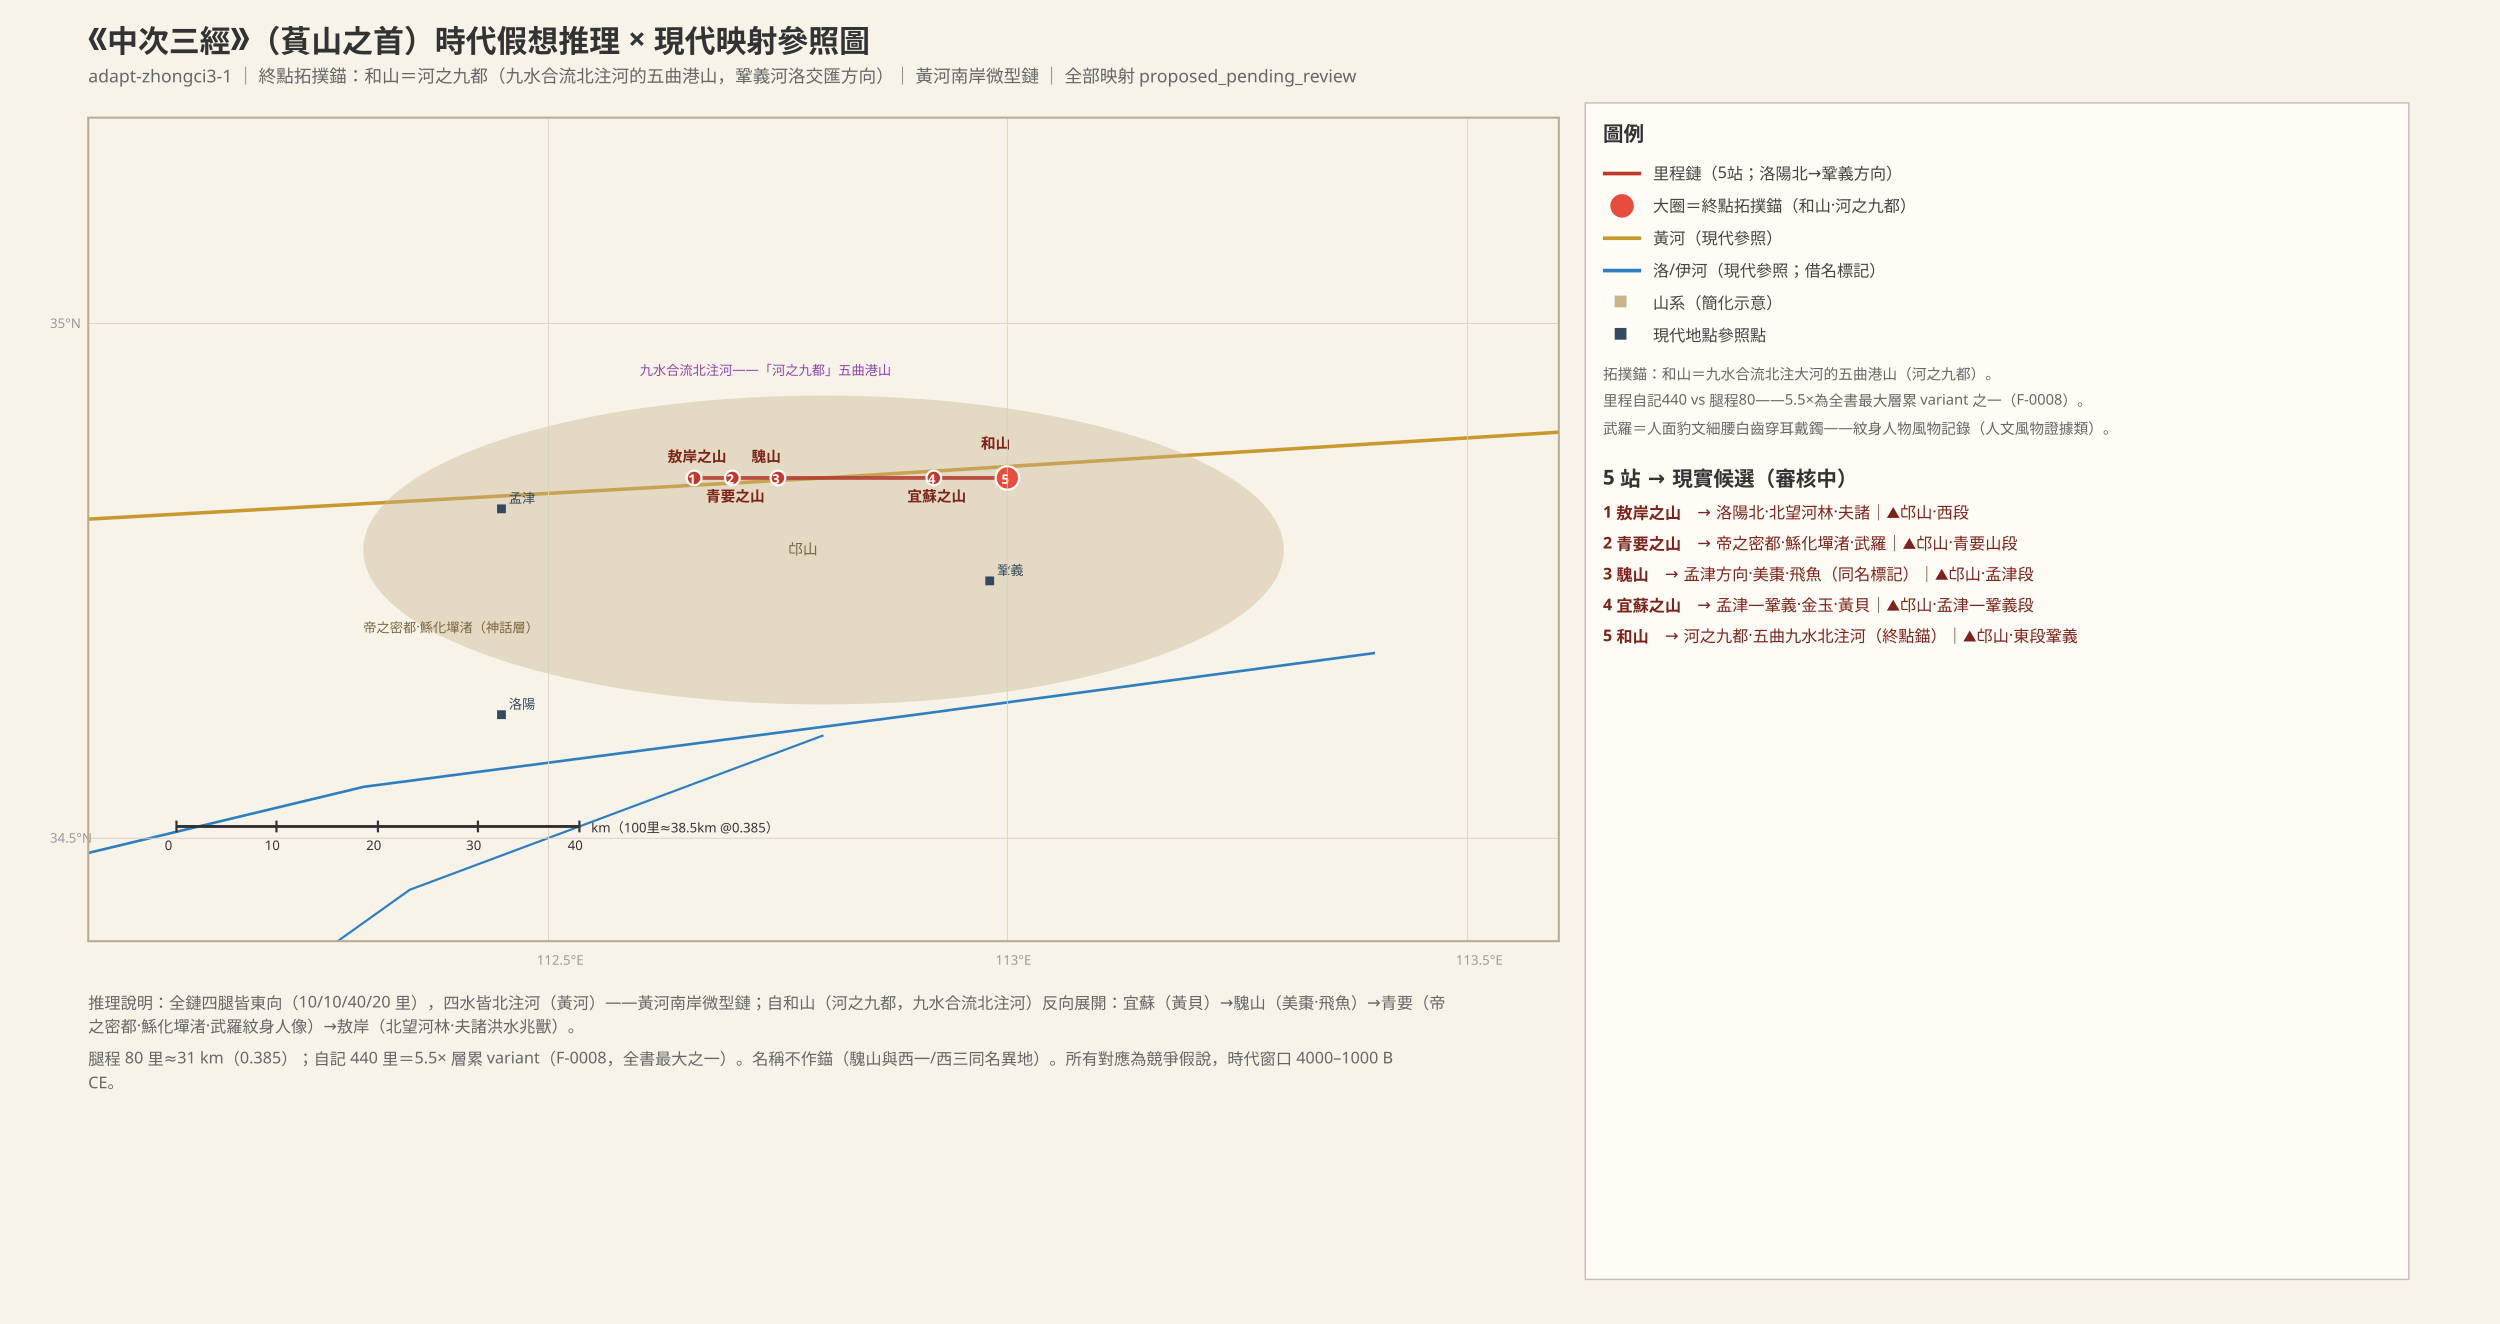
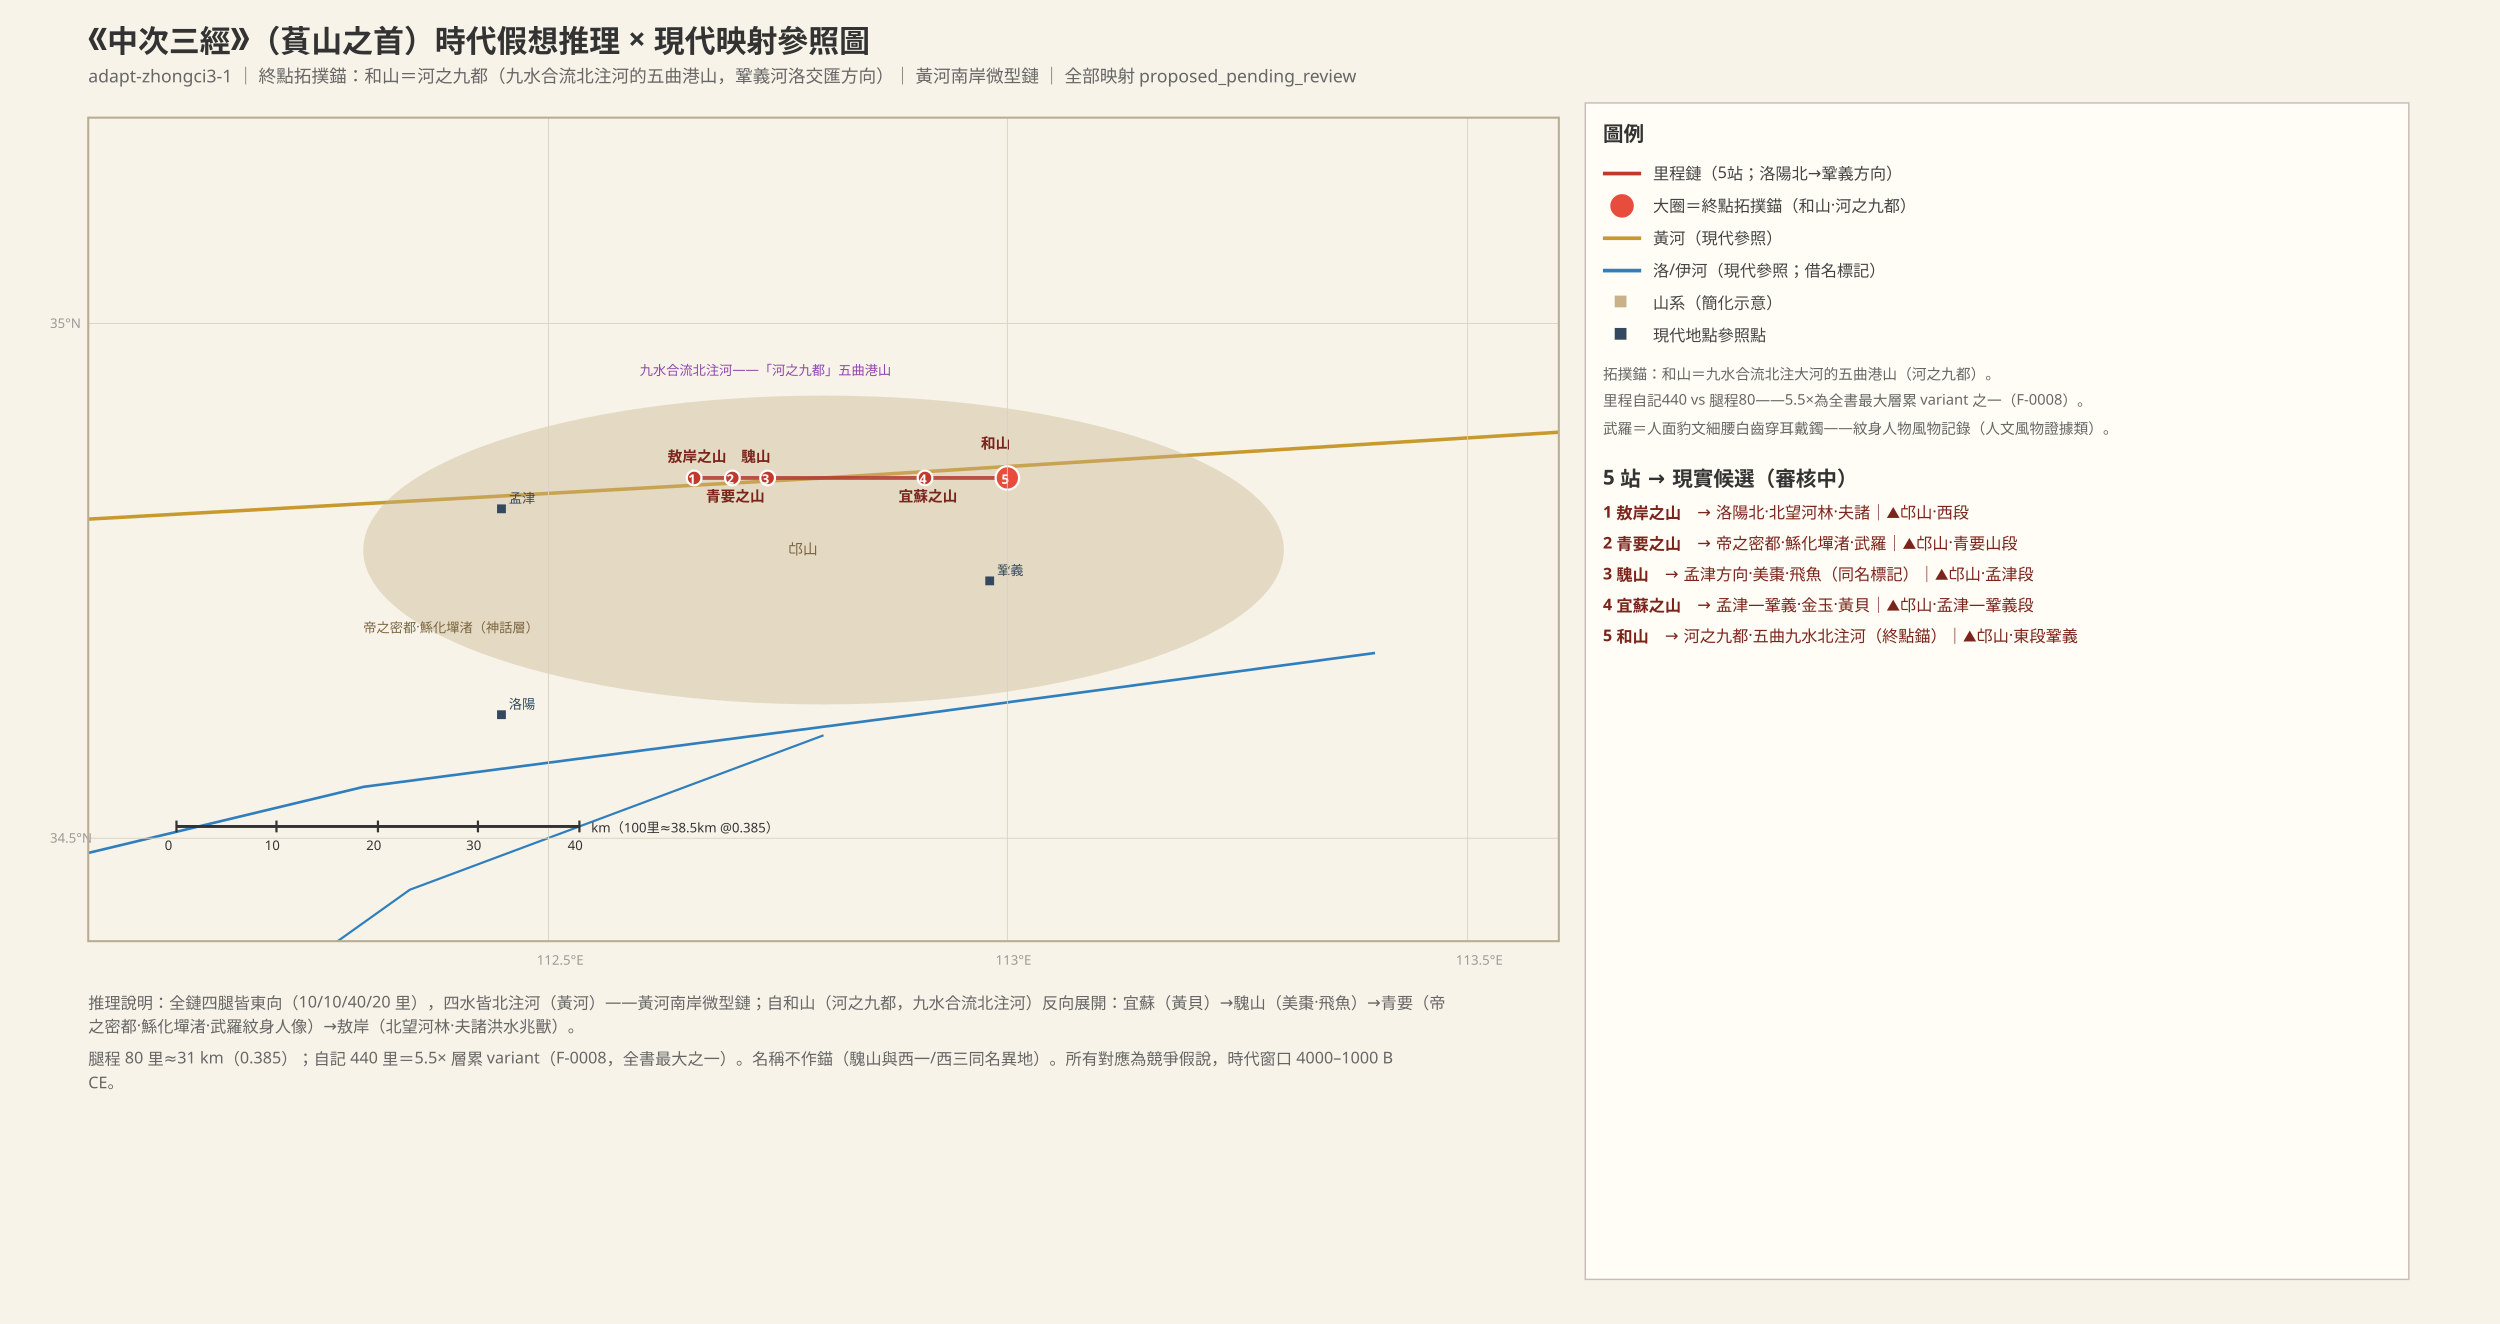
<svg xmlns="http://www.w3.org/2000/svg" width="1700" height="900" font-family="PingFang SC, Hiragino Sans GB, Microsoft YaHei, sans-serif">
  <rect width="1700" height="900" fill="#f7f3e8" />
  <defs>
    <marker id="arr" markerWidth="8" markerHeight="8" refX="7" refY="3" orient="auto">
      <path d="M0,0 L7,3 L0,6 Z" fill="#555" />
    </marker>
    <pattern id="sand" width="8" height="8" patternUnits="userSpaceOnUse">
      <rect width="8" height="8" fill="#efe3c0" />
      <circle cx="2" cy="2" r="0.8" fill="#d6b96a" />
      <circle cx="6" cy="6" r="0.8" fill="#d6b96a" />
    </pattern>
    <clipPath id="mapclip">
      <rect x="60" y="80" width="1000" height="560" />
    </clipPath>
  </defs>
  <text x="60" y="34" font-size="21" font-weight="bold" fill="#333">《中次三經》（萯山之首）時代假想推理 × 現代映射參照圖</text>
  <text x="60" y="56" font-size="12" fill="#666">adapt-zhongci3-1 ｜ 終點拓撲錨：和山＝河之九都（九水合流北注河的五曲港山，鞏義河洛交匯方向）｜ 黃河南岸微型鏈 ｜ 全部映射 proposed_pending_review</text>
  <g clip-path="url(#mapclip)">
    <polyline points="-9627.5,500.0 -8690.0,640.0 -7752.5,220.0 -7127.5,-200.0 -6315.0,-410.0 -5565.0,-515.0 -5065.0,-550.0 -4690.0,-830.0 -4315.0,-1390.0 -3940.0,-1810.0 -3565.0,-2230.0 -3127.5,-2650.0 -2815.0,-3070.0 -2190.0,-3490.0 -1502.5,-3630.0 -940.0,-3630.0 -502.5,-3490.0 -190.0,-3280.0 -190.0,-2790.0 -377.5,-2230.0 -627.5,-1600.0 -752.5,-970.0 -846.3,-340.0 -877.5,220.0 -846.3,500.0 -565.0,430.0 -65.0,360.0 560.0,325.0 1122.5,290.0 1685.0,220.0 2247.5,10.0 2747.5,-200.0 3185.0,-690.0 3560.0,-1180.0 3935.0,-1460.0 4310.0,-1600.0" fill="none" stroke="#c89a2e" stroke-width="2.4" />
    <polyline points="-1127.5,850.0 -627.5,745.0 -190.0,640.0 247.5,535.0 622.5,486.0 935.0,444.0" fill="none" stroke="#2f7fbf" stroke-width="1.8" />
    <polyline points="-377.5,1060.0 -65.0,850.0 278.7,605.0 560.0,500.0" fill="none" stroke="#2f7fbf" stroke-width="1.5" />
    <polyline points="247.5,-2370.0 372.5,-1810.0 60.0,-1320.0 -252.5,-550.0 -596.3,-200.0 -783.7,80.0" fill="none" stroke="#2f7fbf" stroke-width="1.6" />
    <ellipse cx="560" cy="374" rx="313" ry="105" fill="#c9b18a" opacity="0.4" />
    <text x="536" y="377" font-size="10" fill="#7a6540">邙山</text>
-     <polyline points="472.5,325.0 497.5,325.0 528.8,325.0 635.0,325.0 685.0,325.0" fill="none" stroke="#b03a2e" stroke-width="2.6" opacity="0.85" />
+     <polyline points="472.5,325.0 497.5,325.0 522.5,325.0 628.7,325.0 685.0,325.0" fill="none" stroke="#b03a2e" stroke-width="2.6" opacity="0.85" />
    <circle cx="472" cy="325" r="5" fill="#c0392b" stroke="#fff" stroke-width="1.5" />
    <text x="468" y="329" font-size="9" fill="#fff" font-weight="bold">1</text>
    <text x="454" y="314" font-size="10" fill="#7b241c" font-weight="bold">敖岸之山</text>
    <circle cx="498" cy="325" r="5" fill="#c0392b" stroke="#fff" stroke-width="1.5" />
    <text x="494" y="329" font-size="9" fill="#fff" font-weight="bold">2</text>
    <text x="480" y="341" font-size="10" fill="#7b241c" font-weight="bold">青要之山</text>
-     <circle cx="529" cy="325" r="5" fill="#c0392b" stroke="#fff" stroke-width="1.5" />
-     <text x="525" y="329" font-size="9" fill="#fff" font-weight="bold">3</text>
-     <text x="511" y="314" font-size="10" fill="#7b241c" font-weight="bold">騩山</text>
-     <circle cx="635" cy="325" r="5" fill="#c0392b" stroke="#fff" stroke-width="1.5" />
-     <text x="631" y="329" font-size="9" fill="#fff" font-weight="bold">4</text>
-     <text x="617" y="341" font-size="10" fill="#7b241c" font-weight="bold">宜蘇之山</text>
+     <circle cx="522" cy="325" r="5" fill="#c0392b" stroke="#fff" stroke-width="1.5" />
+     <text x="518" y="329" font-size="9" fill="#fff" font-weight="bold">3</text>
+     <text x="504" y="314" font-size="10" fill="#7b241c" font-weight="bold">騩山</text>
+     <circle cx="629" cy="325" r="5" fill="#c0392b" stroke="#fff" stroke-width="1.5" />
+     <text x="625" y="329" font-size="9" fill="#fff" font-weight="bold">4</text>
+     <text x="611" y="341" font-size="10" fill="#7b241c" font-weight="bold">宜蘇之山</text>
    <circle cx="685" cy="325" r="8" fill="#e74c3c" stroke="#fff" stroke-width="1.5" />
    <text x="681" y="329" font-size="9" fill="#fff" font-weight="bold">5</text>
    <text x="667" y="305" font-size="10" fill="#7b241c" font-weight="bold">和山</text>
    <text x="435" y="255" font-size="9" fill="#8e44ad">九水合流北注河——「河之九都」五曲港山</text>
    <text x="247" y="430" font-size="9" fill="#7a6540">帝之密都·鯀化墠渚（神話層）</text>
    <rect x="338" y="483" width="6" height="6" fill="#34495e" />
    <text x="346" y="482" font-size="9" fill="#34495e">洛陽</text>
    <rect x="670" y="392" width="6" height="6" fill="#34495e" />
    <text x="678" y="391" font-size="9" fill="#34495e">鞏義</text>
    <rect x="338" y="343" width="6" height="6" fill="#34495e" />
    <text x="346" y="342" font-size="9" fill="#34495e">孟津</text>
  </g>
  <line x1="373" y1="640" x2="373" y2="80" stroke="#d9d2c0" stroke-width="0.6" />
  <text x="365" y="656" font-size="9" fill="#999">112.5°E</text>
  <line x1="685" y1="640" x2="685" y2="80" stroke="#d9d2c0" stroke-width="0.6" />
  <text x="677" y="656" font-size="9" fill="#999">113°E</text>
  <line x1="998" y1="640" x2="998" y2="80" stroke="#d9d2c0" stroke-width="0.6" />
  <text x="990" y="656" font-size="9" fill="#999">113.5°E</text>
  <line x1="60" y1="570" x2="1060" y2="570" stroke="#d9d2c0" stroke-width="0.6" />
  <text x="34" y="573" font-size="9" fill="#999">34.5°N</text>
  <line x1="60" y1="220" x2="1060" y2="220" stroke="#d9d2c0" stroke-width="0.6" />
  <text x="34" y="223" font-size="9" fill="#999">35°N</text>
  <rect x="60" y="80" width="1000" height="560" fill="none" stroke="#b8ad92" stroke-width="1.4" />
  <line x1="120" y1="562" x2="394" y2="562" stroke="#333" stroke-width="2" />
  <line x1="120" y1="558" x2="120" y2="566" stroke="#333" stroke-width="1.5" />
  <text x="112" y="578" font-size="9" fill="#333">0</text>
  <line x1="188" y1="558" x2="188" y2="566" stroke="#333" stroke-width="1.5" />
  <text x="180" y="578" font-size="9" fill="#333">10</text>
  <line x1="257" y1="558" x2="257" y2="566" stroke="#333" stroke-width="1.5" />
  <text x="249" y="578" font-size="9" fill="#333">20</text>
  <line x1="325" y1="558" x2="325" y2="566" stroke="#333" stroke-width="1.5" />
  <text x="317" y="578" font-size="9" fill="#333">30</text>
  <line x1="394" y1="558" x2="394" y2="566" stroke="#333" stroke-width="1.5" />
  <text x="386" y="578" font-size="9" fill="#333">40</text>
  <text x="402" y="566" font-size="9" fill="#333">km（100里≈38.5km @0.385）</text>
  <rect x="1078" y="70" width="560" height="800" fill="#fffdf5" stroke="#cbb" />
  <text x="1090" y="96" font-size="14" font-weight="bold" fill="#333">圖例</text>
  <line x1="1090" y1="118" x2="1116" y2="118" stroke="#c0392b" stroke-width="2.5" />
  <text x="1124" y="122" font-size="11" fill="#444">里程鏈（5站；洛陽北→鞏義方向）</text>
  <circle cx="1103" cy="140" r="8" fill="#e74c3c" />
  <text x="1124" y="144" font-size="11" fill="#444">大圈＝終點拓撲錨（和山·河之九都）</text>
  <line x1="1090" y1="162" x2="1116" y2="162" stroke="#c89a2e" stroke-width="2.5" />
  <text x="1124" y="166" font-size="11" fill="#444">黃河（現代參照）</text>
  <line x1="1090" y1="184" x2="1116" y2="184" stroke="#2f7fbf" stroke-width="2.5" />
  <text x="1124" y="188" font-size="11" fill="#444">洛/伊河（現代參照；借名標記）</text>
  <rect x="1098" y="201" width="8" height="8" fill="#c9b18a" />
  <text x="1124" y="210" font-size="11" fill="#444">山系（簡化示意）</text>
  <rect x="1098" y="223" width="8" height="8" fill="#34495e" />
  <text x="1124" y="232" font-size="11" fill="#444">現代地點參照點</text>
  <text x="1090" y="258" font-size="10" fill="#666">拓撲錨：和山＝九水合流北注大河的五曲港山（河之九都）。</text>
  <text x="1090" y="276" font-size="10" fill="#666">里程自記440 vs 腿程80——5.5×為全書最大層累 variant 之一（F-0008）。</text>
  <text x="1090" y="295" font-size="10" fill="#666">武羅＝人面豹文細腰白齒穿耳戴鐲——紋身人物風物記錄（人文風物證據類）。</text>
  <text x="1090" y="329.5" font-size="14" font-weight="bold" fill="#333">5 站 → 現實候選（審核中）</text>
  <text x="1090" y="352" font-size="11" fill="#7b241c">
    <tspan font-weight="bold"> 1 敖岸之山</tspan>　→ 洛陽北·北望河林·夫諸｜⛰邙山·西段</text>
  <text x="1090" y="373" font-size="11" fill="#7b241c">
    <tspan font-weight="bold"> 2 青要之山</tspan>　→ 帝之密都·鯀化墠渚·武羅｜⛰邙山·青要山段</text>
  <text x="1090" y="394" font-size="11" fill="#7b241c">
    <tspan font-weight="bold"> 3 騩山</tspan>　→ 孟津方向·美棗·飛魚（同名標記）｜⛰邙山·孟津段</text>
  <text x="1090" y="415" font-size="11" fill="#7b241c">
    <tspan font-weight="bold"> 4 宜蘇之山</tspan>　→ 孟津—鞏義·金玉·黃貝｜⛰邙山·孟津—鞏義段</text>
  <text x="1090" y="436" font-size="11" fill="#7b241c">
    <tspan font-weight="bold"> 5 和山</tspan>　→ 河之九都·五曲九水北注河（終點錨）｜⛰邙山·東段鞏義</text>
  <text x="60" y="686" font-size="11" fill="#666">推理說明：全鏈四腿皆東向（10/10/40/20 里），四水皆北注河（黃河）——黃河南岸微型鏈；自和山（河之九都，九水合流北注河）反向展開：宜蘇（黃貝）→騩山（美棗·飛魚）→青要（帝</text>
  <text x="60" y="702" font-size="11" fill="#666">之密都·鯀化墠渚·武羅紋身人像）→敖岸（北望河林·夫諸洪水兆獸）。</text>
  <text x="60" y="724" font-size="11" fill="#666">腿程 80 里≈31 km（0.385）；自記 440 里＝5.5× 層累 variant（F-0008，全書最大之一）。名稱不作錨（騩山與西一/西三同名異地）。所有對應為競爭假說，時代窗口 4000–1000 B</text>
  <text x="60" y="740" font-size="11" fill="#666">CE。</text>
</svg>
